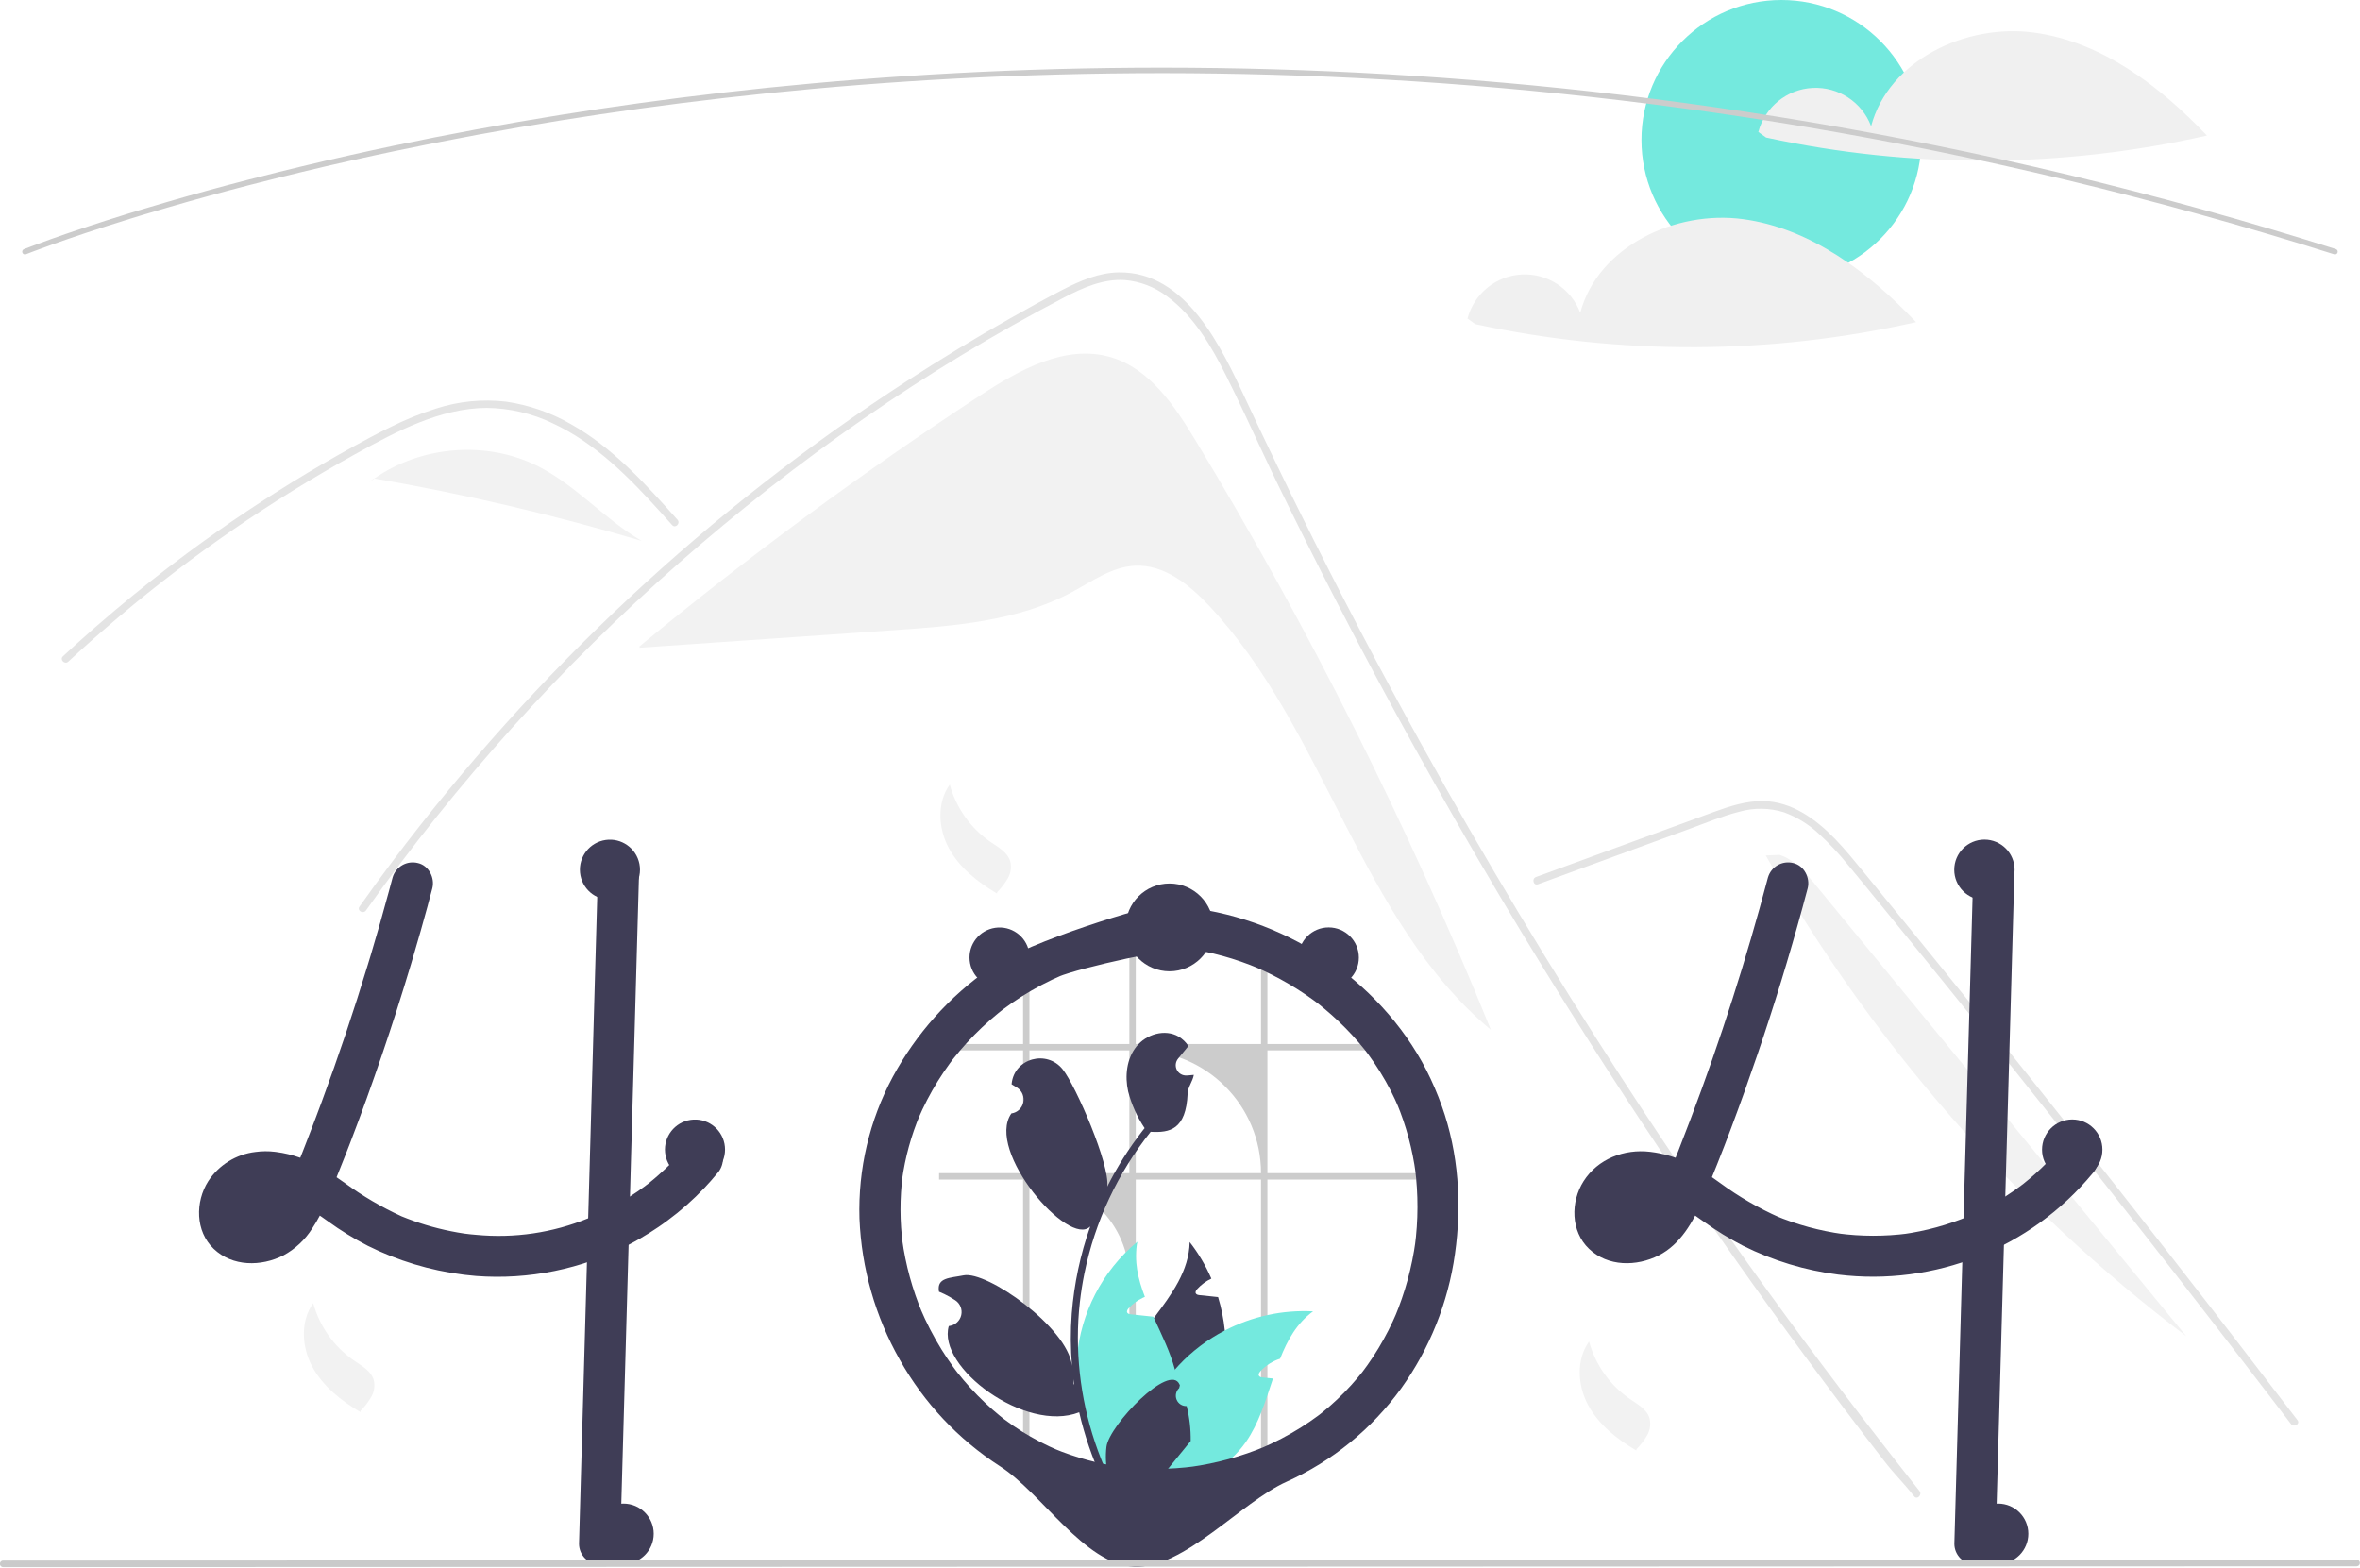
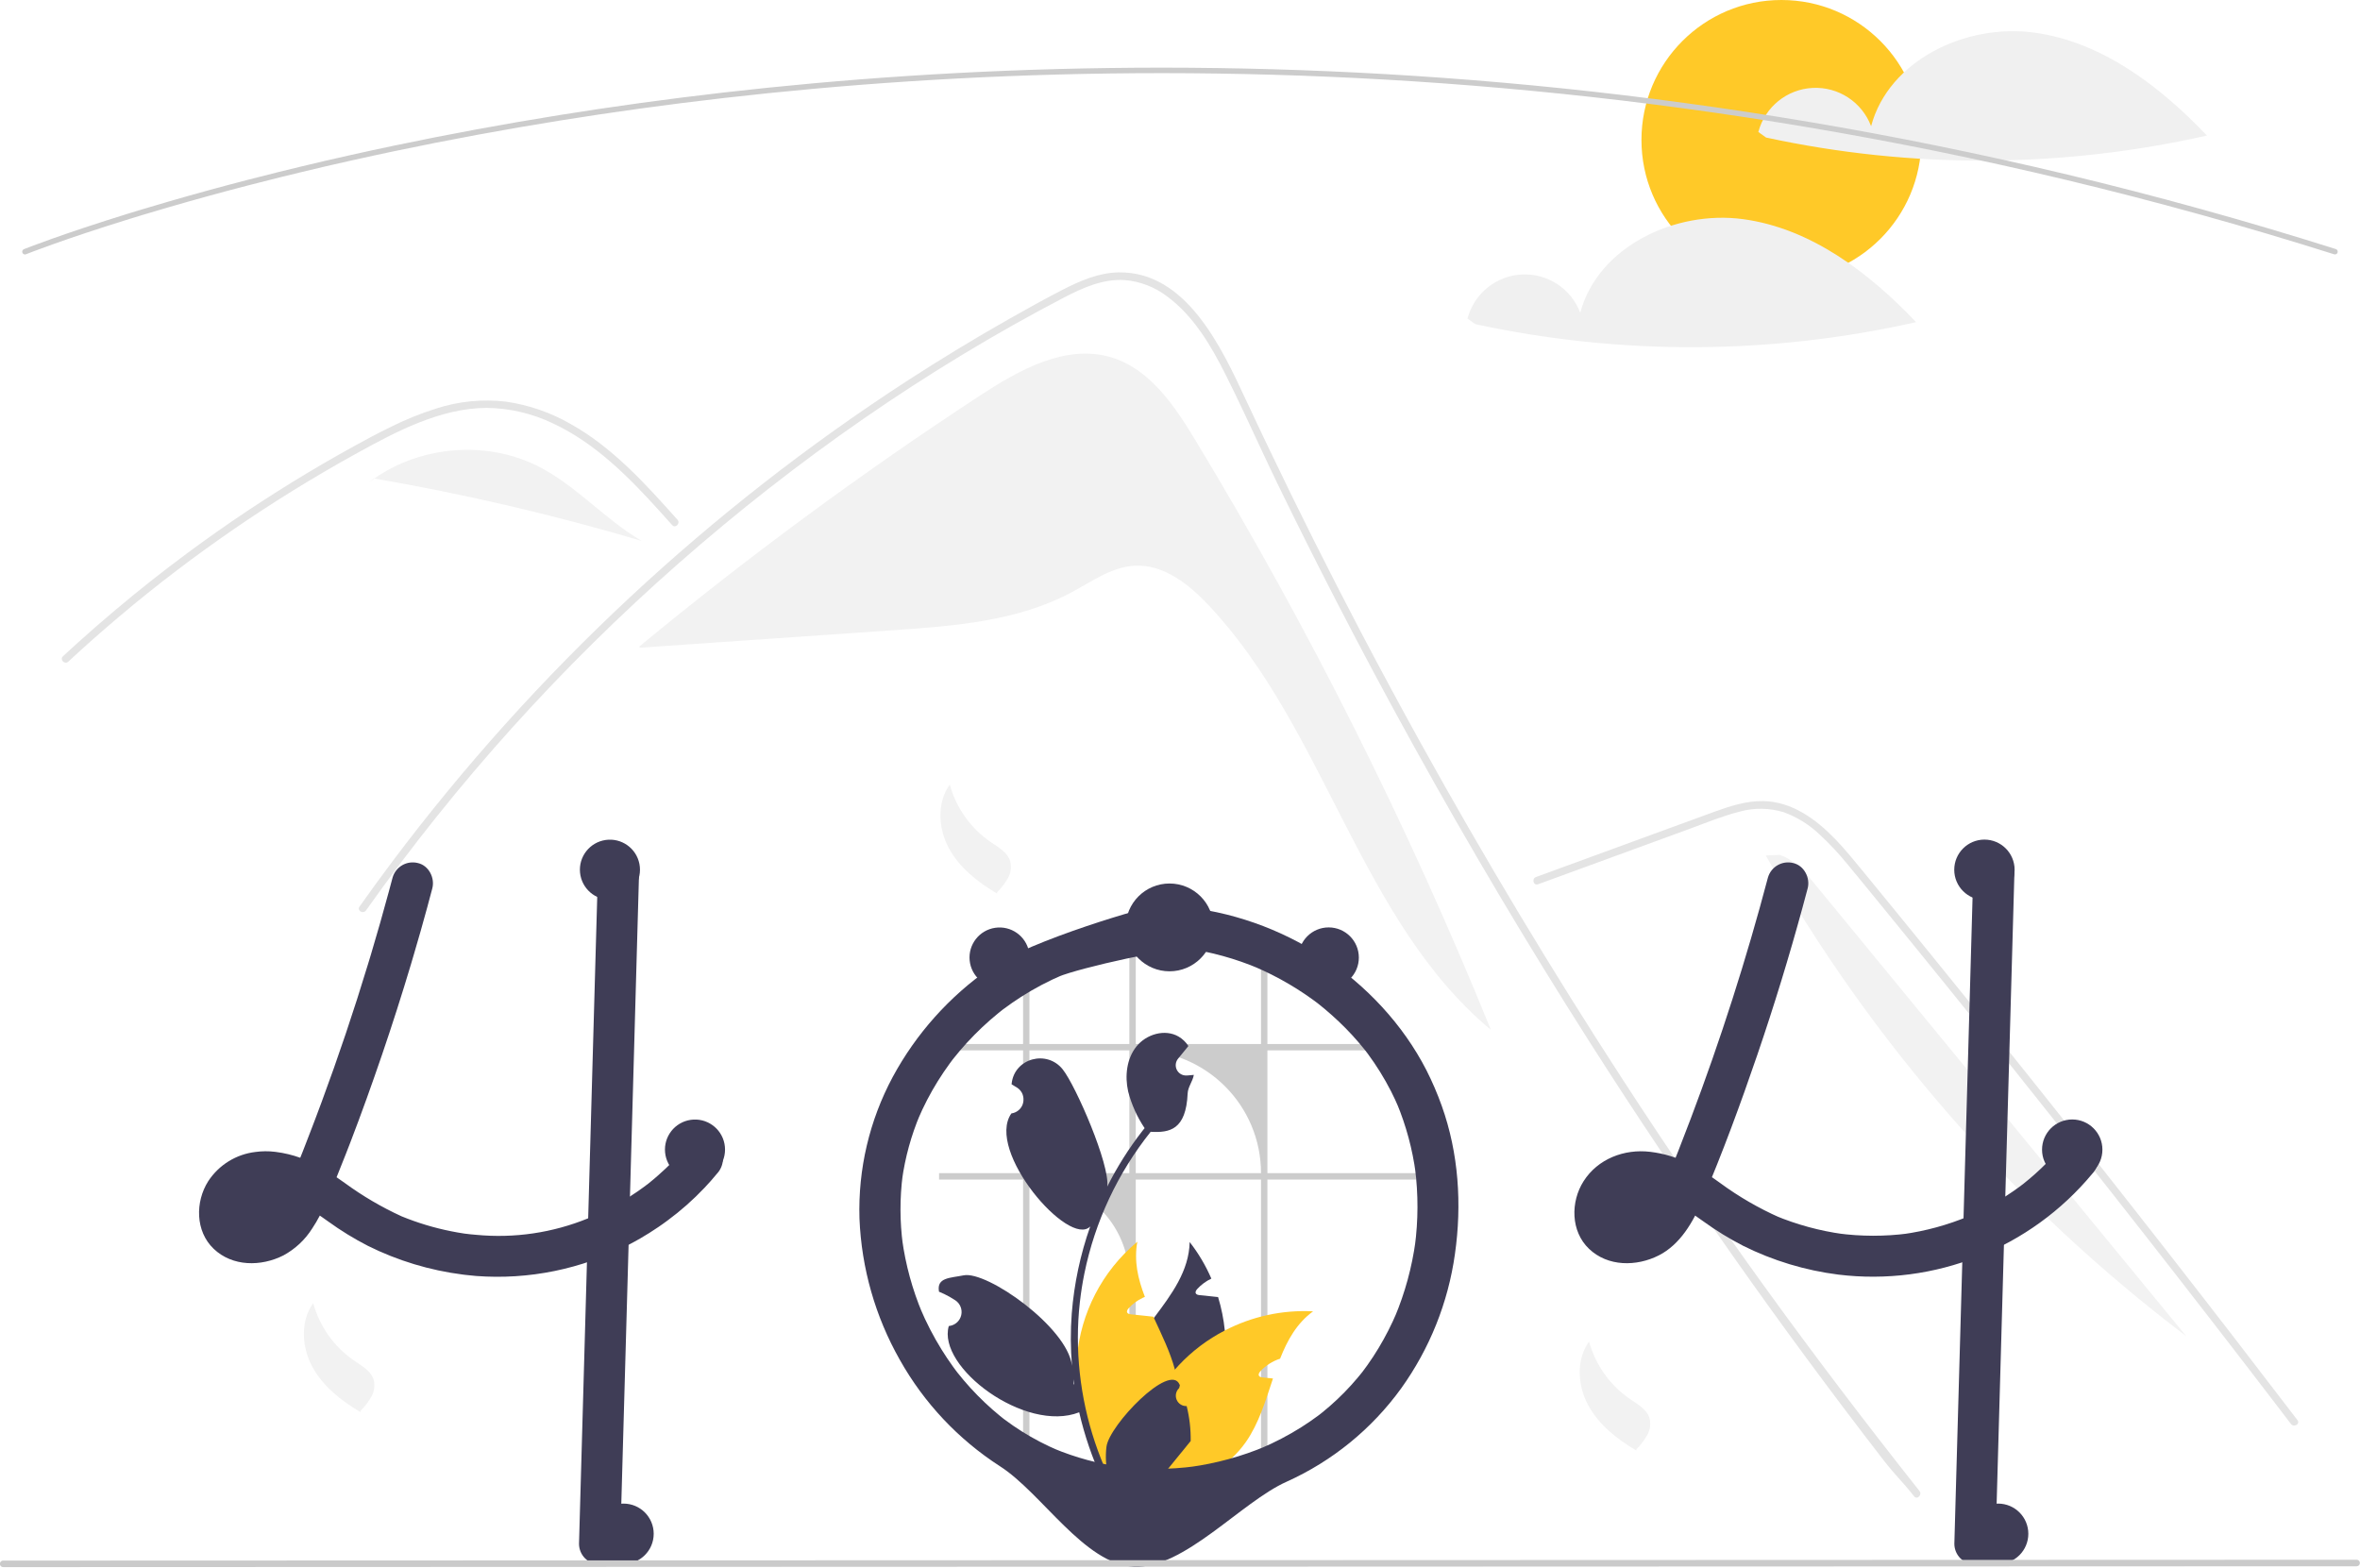
<svg xmlns="http://www.w3.org/2000/svg" data-name="Layer 1" width="860.131" height="571.148" viewBox="0 0 860.131 571.148">
  <path d="M605.67,324.953c-7.669-12.684-16.757-26.228-30.99-30.37-16.482-4.796-33.413,4.732-47.775,14.135a1392.157,1392.157,0,0,0-123.893,91.283l.043.492q46.226-3.188,92.451-6.376c22.265-1.535,45.296-3.283,64.972-13.816,7.467-3.997,14.745-9.336,23.206-9.708,10.512-.462,19.677,6.879,26.88,14.549,42.607,45.371,54.937,114.754,102.738,154.616A1516.995,1516.995,0,0,0,605.67,324.953Z" transform="translate(-169.9343 -164.426)" fill="#f2f2f2" />
  <path d="M867.571,709.781c-4.712-5.95-6.637-7.343-11.285-13.348q-56.764-73.416-106.708-151.792-33.924-53.23-64.483-108.504-14.549-26.278-28.3-52.969-10.67-20.695-20.865-41.638c-1.944-3.988-3.832-7.994-5.711-12.009-4.428-9.442-8.773-18.93-13.439-28.244-5.317-10.616-11.789-21.745-21.553-28.877a29.405,29.405,0,0,0-15.319-5.895c-7.948-.513-15.282,2.769-22.176,6.353-50.439,26.301-97.659,59.276-140.37,96.798A730.778,730.778,0,0,0,303.322,496.247c-1.008,1.439-3.392.064-2.374-1.384q6.009-8.498,12.257-16.813A734.817,734.817,0,0,1,500.805,303.064q18.248-11.826,37.183-22.542c6.362-3.603,12.752-7.16,19.251-10.497,6.371-3.273,13.137-6.215,20.416-6.325,24.77-.385,37.595,27.667,46.405,46.542q4.153,8.911,8.406,17.766,16.075,33.621,33.387,66.628,10.685,20.379,21.837,40.52,34.707,62.718,73.779,122.897c34.506,53.143,68.737,100.089,108.046,149.785C870.596,709.213,868.662,711.175,867.571,709.781Z" transform="translate(-169.9343 -164.426)" fill="#e4e4e4" />
  <path d="M414.916,355.804c-1.439-1.604-2.869-3.209-4.318-4.813-11.422-12.633-23.679-25.118-39.364-32.361a57.11,57.11,0,0,0-23.927-5.546c-8.562.028-16.932,2.273-24.843,5.418-3.74,1.494-7.398,3.19-11.001,4.996-4.116,2.072-8.159,4.281-12.183,6.509q-11.331,6.27-22.368,13.091-21.961,13.572-42.546,29.216-10.671,8.113-20.902,16.758-9.516,8.031-18.646,16.492c-1.302,1.201-3.245-.743-1.944-1.943,1.604-1.494,3.227-2.979,4.85-4.446q6.875-6.215,13.971-12.193,12.939-10.918,26.549-20.993,21.163-15.676,43.783-29.225,11.304-6.765,22.918-12.963c2.338-1.247,4.703-2.466,7.096-3.621a113.116,113.116,0,0,1,16.868-6.866,60.006,60.006,0,0,1,25.476-2.503,66.327,66.327,0,0,1,23.505,8.131c15.401,8.608,27.346,21.919,38.97,34.909C418.033,355.171,416.099,357.124,414.916,355.804Z" transform="translate(-169.9343 -164.426)" fill="#e4e4e4" />
  <path d="M730.477,486.711l36.905-13.498,18.323-6.702c5.968-2.183,11.921-4.667,18.09-6.23a28.539,28.539,0,0,1,16.374.209,37.738,37.738,0,0,1,12.771,7.917,103.64,103.64,0,0,1,10.475,11.186c3.989,4.794,7.92,9.639,11.868,14.467q24.441,29.891,48.563,60.041,24.121,30.15,47.92,60.556,23.857,30.48,47.385,61.216,2.882,3.765,5.76,7.534c1.06,1.388,3.449.02,2.375-1.388Q983.582,650.974,959.549,620.184q-24.092-30.864-48.516-61.466-24.424-30.601-49.179-60.937-6.167-7.558-12.354-15.099c-3.48-4.241-6.92-8.527-10.736-12.474-7.005-7.245-15.758-13.648-26.234-13.822-6.16-.102-12.121,1.852-17.844,3.923-6.17,2.232-12.325,4.506-18.486,6.759l-37.163,13.592-9.291,3.398c-1.649.603-.937,3.262.731,2.652Z" transform="translate(-169.9343 -164.426)" fill="#e4e4e4" />
  <path d="M366.377,334.526c-18.754-9.639-42.771-7.751-60.005,4.291a855.847,855.847,0,0,1,97.371,22.726C390.46,353.759,380.07,341.563,366.377,334.526Z" transform="translate(-169.9343 -164.426)" fill="#f2f2f2" />
  <path d="M306.188,338.784l-3.61,2.935c1.221-1.027,2.491-1.99,3.795-2.901C306.311,338.807,306.249,338.795,306.188,338.784Z" transform="translate(-169.9343 -164.426)" fill="#f2f2f2" />
  <path d="M831.549,486.846c-3.633-4.422-7.56-9.052-12.994-10.848l-5.073.2A575.436,575.436,0,0,0,966.749,651.418Q899.149,569.132,831.549,486.846Z" transform="translate(-169.9343 -164.426)" fill="#f2f2f2" />
  <path d="M516.084,450.367A37.481,37.481,0,0,0,531.015,471.325c2.82,1.92,6.157,3.762,7.122,7.035a8.379,8.379,0,0,1-.874,6.15,24.884,24.884,0,0,1-3.861,5.041l-.137.512c-6.998-4.147-13.656-9.393-17.522-16.551s-4.406-16.539.341-23.145" transform="translate(-169.9343 -164.426)" fill="#f2f2f2" />
  <path d="M749.084,653.367A37.481,37.481,0,0,0,764.015,674.325c2.82,1.92,6.157,3.762,7.122,7.035a8.379,8.379,0,0,1-.874,6.15,24.884,24.884,0,0,1-3.861,5.041l-.137.512c-6.998-4.147-13.656-9.393-17.522-16.551s-4.406-16.539.341-23.145" transform="translate(-169.9343 -164.426)" fill="#f2f2f2" />
  <path d="M284.084,639.367A37.481,37.481,0,0,0,299.015,660.325c2.82,1.92,6.157,3.762,7.122,7.035a8.379,8.379,0,0,1-.874,6.15,24.884,24.884,0,0,1-3.861,5.041l-.137.512c-6.998-4.147-13.656-9.393-17.522-16.551s-4.406-16.539.341-23.145" transform="translate(-169.9343 -164.426)" fill="#f2f2f2" />
-   <circle cx="649.249" cy="51" r="51" fill="#74e9de" />
+   <circle cx="649.249" cy="51" r="51" fill="#FFC928" />
  <path d="M911.219,176.296c-24.717-3.341-52.935,10.019-59.341,34.124a21.597,21.597,0,0,0-41.094,2.109l2.83,2.027a372.275,372.275,0,0,0,160.659-.726C957.079,195.76,935.935,179.637,911.219,176.296Z" transform="translate(-169.9343 -164.426)" fill="#f0f0f0" />
  <path d="M805.219,244.296c-24.717-3.341-52.935,10.019-59.341,34.124a21.597,21.597,0,0,0-41.094,2.109l2.83,2.027a372.275,372.275,0,0,0,160.659-.726C851.079,263.76,829.935,247.637,805.219,244.296Z" transform="translate(-169.9343 -164.426)" fill="#f0f0f0" />
  <path d="M1020.946,257.154a.982.982,0,0,1-.302-.047C756.237,173.489,523.199,184.424,374.264,208.321c-20.269,3.251-40.591,7.006-60.404,11.161-5.058,1.06-10.306,2.195-15.597,3.378-6.319,1.407-12.554,2.856-18.532,4.306q-3.873.917-7.595,1.849c-3.758.928-7.572,1.895-11.66,2.957-4.568,1.178-9.209,2.413-13.797,3.672a.442.442,0,0,1-.051.015l0.0.001c-5.183,1.415-10.338,2.871-15.323,4.325-2.698.779-5.304,1.548-7.799,2.307-.279.077-.526.151-.776.228l-.536.163c-.311.095-.617.188-.924.275l-.02.006 0.0.001-.812.252c-.968.293-1.912.579-2.841.864-24.545,7.566-38.038,12.949-38.171,13.002a1,1,0,1,1-.744-1.856c.134-.053,13.693-5.463,38.328-13.058.932-.286,1.879-.572,2.85-.866l.754-.234c.026-.01.052-.018.078-.025.305-.087.61-.18.919-.273l.537-.163c.268-.081.531-.161.801-.235,2.479-.754,5.093-1.524,7.798-2.307,4.987-1.455,10.147-2.911,15.334-4.328.016-.006.033-.01.049-.015v-.001c4.604-1.263,9.263-2.503,13.845-3.685,4.094-1.063,7.915-2.032,11.68-2.962q3.738-.93,7.609-1.853c5.985-1.451,12.233-2.902,18.563-4.312,5.299-1.184,10.556-2.322,15.622-3.383,19.843-4.162,40.198-7.923,60.497-11.179C523.096,182.415,756.467,171.463,1021.246,255.201a1.0 1,0,0,1-.301,1.953Z" transform="translate(-169.9343 -164.426)" fill="#ccc" />
  <path d="M432.923,584.266a6.729,6.729,0,0,0-1.7-2.67,6.43,6.43,0,0,0-.92-.71c-2.61-1.74-6.51-2.13-8.99,0a5.81,5.81,0,0,0-.69.71q-1.11,1.365-2.28,2.67c-1.28,1.46-2.59,2.87-3.96,4.24-.39.38-.78.77-1.18,1.15-.23.23-.46.45-.69.67-.88.84-1.78,1.65-2.69,2.45-.48.43-.96.85-1.45,1.26-.73.61-1.46,1.22-2.2,1.81-.07.05-.14.1-.21.16-.02.01-.03.03-.05.04-.01,0-.02,0-.03.02a.179.179,0,0,0-.07.05c-.22.15-.37.25-.48.34.04-.02.08-.05.12-.07-.18.14-.37.28-.55.42-1.75,1.29-3.54,2.53-5.37,3.69a99.21,99.21,0,0,1-14.22,7.55c-.33.13-.67.27-1.01.4a85.97,85.97,0,0,1-40.85,6.02q-2.13-.165-4.26-.45c-1.64-.24-3.27-.53-4.89-.86a97.932,97.932,0,0,1-18.02-5.44,118.652,118.652,0,0,1-20.66-12.12c-1-.71-2.01-1.42-3.02-2.11,1.15-2.82,2.28-5.64,3.38-8.48.55-1.37,1.08-2.74,1.6-4.12,4.09-10.63,7.93-21.36,11.61-32.13q5.58-16.365,10.53-32.92.51-1.68.99-3.36,2.595-8.745,4.98-17.53c.15-.57.31-1.13.45-1.7q.69-2.52,1.35-5.04c1-3.79-1.26-8.32-5.24-9.23a7.634,7.634,0,0,0-9.22,5.24c-.43,1.62-.86,3.23-1.3,4.85q-3.165,11.745-6.66,23.41-.51,1.68-1.02,3.36-7.71,25.41-16.93,50.31-1.11,3.015-2.25,6.01c-.37.98-.74,1.96-1.12,2.94-.73,1.93-1.48,3.86-2.23,5.79-.43,1.13-.87,2.26-1.31,3.38-.29.71-.57,1.42-.85,2.12a41.809,41.809,0,0,0-8.81-2.12l-.48-.06a27.397,27.397,0,0,0-7.01.06,23.914,23.914,0,0,0-17.24,10.66c-4.77,7.51-4.71,18.25,1.98,24.63,6.89,6.57,17.32,6.52,25.43,2.41a28.351,28.351,0,0,0,10.52-9.86,50.569,50.569,0,0,0,2.74-4.65c.21.14.42.28.63.43.8.56,1.6,1.13,2.39,1.69a111.738,111.738,0,0,0,14.51,8.91,108.359,108.359,0,0,0,34.62,10.47c.27.03.53.07.8.1,1.33.17,2.67.3,4.01.41a103.782,103.782,0,0,0,55.58-11.36q2.175-1.125,4.31-2.36,3.315-1.92,6.48-4.08c1.15-.78,2.27-1.57,3.38-2.4a101.042,101.042,0,0,0,13.51-11.95q2.355-2.475,4.51-5.11a8.061,8.061,0,0,0,2.2-5.3A7.564,7.564,0,0,0,432.923,584.266Zm-165.59,23.82c.21-.15.42-.31.62-.47C267.893,607.766,267.603,607.936,267.333,608.086Zm3.21-3.23c-.23.26-.44.52-.67.78a23.366,23.366,0,0,1-2.25,2.2c-.11.1-.23.2-.35.29a.01.01,0,0,0-.01.01,3.804,3.804,0,0,0-.42.22q-.645.39-1.32.72a17.005,17.005,0,0,1-2.71.75,16.799,16.799,0,0,1-2.13.02h-.02a14.823,14.823,0,0,1-1.45-.4c-.24-.12-.47-.26-.7-.4-.09-.08-.17-.16-.22-.21a2.44,2.44,0,0,1-.27-.29.01.01,0,0,0-.01-.01c-.11-.2-.23-.4-.34-.6a.031.031,0,0,1-.01-.02c-.08-.25-.15-.51-.21-.77a12.511,12.511,0,0,1,.01-1.37,13.467,13.467,0,0,1,.54-1.88,11.068,11.068,0,0,1,.69-1.26c.02-.04.12-.2.23-.38.01-.01.01-.01.01-.02.15-.17.3-.35.46-.51.27-.3.56-.56.85-.83a18.022,18.022,0,0,1,1.75-1.01,19.481,19.481,0,0,1,2.93-.79,24.989,24.989,0,0,1,4.41.04,30.301,30.301,0,0,1,4.1,1.01,36.945,36.945,0,0,1-2.77,4.54C270.623,604.746,270.583,604.806,270.543,604.856Zm-11.12-3.29a2.18,2.18,0,0,1-.31.39A1.409,1.409,0,0,1,259.423,601.566Z" transform="translate(-169.9343 -164.426)" fill="#3f3d56" />
  <path d="M402.863,482.136q-.135,4.71-.27,9.42-.285,10.455-.59,20.92-.315,11.775-.66,23.54-.165,6.075-.34,12.15-.465,16.365-.92,32.72c-.03,1.13-.07,2.25-.1,3.38q-.225,8.115-.45,16.23-.255,8.805-.5,17.61-.18,6.6-.37,13.21-1.35,47.895-2.7,95.79a7.648,7.648,0,0,1-7.5,7.5,7.561,7.561,0,0,1-7.5-7.5q.75-26.94,1.52-53.88.675-24.36,1.37-48.72.225-8.025.45-16.06.345-12.09.68-24.18c.03-1.13.07-2.25.1-3.38.02-.99.05-1.97.08-2.96q.66-23.475,1.32-46.96.27-9.24.52-18.49.3-10.545.6-21.08c.09-3.09.17-6.17.26-9.26a7.648,7.648,0,0,1,7.5-7.5A7.561,7.561,0,0,1,402.863,482.136Z" transform="translate(-169.9343 -164.426)" fill="#3f3d56" />
  <path d="M814.291,484.217a893.238,893.238,0,0,1-28.161,87.941c-3.007,7.946-6.083,15.877-9.371,23.712l.756-1.792a54.583,54.583,0,0,1-5.59,10.612q-.229.321-.467.636,1.166-1.49.443-.589c-.254.301-.505.602-.768.895a23.664,23.664,0,0,1-2.249,2.203q-.301.258-.612.504l.938-.729c-.109.257-.873.597-1.111.743a18.254,18.254,0,0,1-2.405,1.219l1.792-.756a19.086,19.086,0,0,1-4.231,1.161l1.994-.268a17.021,17.021,0,0,1-4.298.046l1.994.268a14.002,14.002,0,0,1-3.405-.917l1.792.756a12.012,12.012,0,0,1-1.679-.896c-.271-.177-1.105-.809-.015.025,1.133.866.146.074-.088-.156-.194-.192-.37-.4-.56-.595-.882-.905.996,1.557.397.499a18.182,18.182,0,0,1-.878-1.637l.756,1.792a11.925,11.925,0,0,1-.728-2.651l.268,1.994a13.651,13.651,0,0,1-.003-3.405l-.268,1.994a15.964,15.964,0,0,1,.995-3.68l-.756,1.792a16.729,16.729,0,0,1,1.178-2.298,6.729,6.729,0,0,1,.729-1.071c.049.016-1.269,1.513-.569.757.183-.198.354-.406.539-.602.296-.314.614-.601.926-.898,1.045-.994-1.462.966-.257.179a19.049,19.049,0,0,1,2.749-1.499l-1.792.756a20.311,20.311,0,0,1,4.995-1.34l-1.994.268a25.628,25.628,0,0,1,6.461.076l-1.994-.268a33.211,33.211,0,0,1,7.892,2.22l-1.792-.756c5.39,2.314,10.163,5.749,14.928,9.118a111.95,111.95,0,0,0,14.506,8.906,108.388,108.388,0,0,0,34.622,10.474,103.933,103.933,0,0,0,92.586-36.752,8.078,8.078,0,0,0,2.197-5.303,7.632,7.632,0,0,0-2.197-5.303c-2.752-2.526-7.949-3.239-10.607,0a95.636,95.636,0,0,1-8.107,8.727q-2.017,1.914-4.142,3.71-1.214,1.026-2.461,2.011c-.393.311-1.619,1.138.263-.197-.431.306-.845.64-1.271.955a99.269,99.269,0,0,1-20.332,11.565l1.792-.756a96.836,96.836,0,0,1-24.171,6.622l1.994-.268a97.643,97.643,0,0,1-25.754-.038l1.994.268a99.8,99.8,0,0,1-24.857-6.77l1.792.756a116.025,116.025,0,0,1-21.736-12.591,86.877,86.877,0,0,0-11.113-6.994,42.824,42.824,0,0,0-14.438-4.389c-9.439-1.111-19.057,2.566-24.246,10.72-4.776,7.505-4.714,18.244,1.974,24.625,6.888,6.572,17.318,6.517,25.436,2.406,7.817-3.959,12.513-12.185,15.815-19.942,7.431-17.455,14.01-35.314,20.14-53.263q9.097-26.637,16.499-53.813.917-3.366,1.807-6.739c1.001-3.789-1.261-8.32-5.238-9.226a7.633,7.633,0,0,0-9.226,5.238Z" transform="translate(-169.9343 -164.426)" fill="#3f3d56" />
  <path d="M889.124,482.136l-2.7,95.793-2.685,95.294-1.518,53.884a7.565,7.565,0,0,0,7.5,7.5,7.649,7.649,0,0,0,7.5-7.5l2.7-95.793,2.685-95.294,1.518-53.884a7.565,7.565,0,0,0-7.5-7.5,7.649,7.649,0,0,0-7.5,7.5Z" transform="translate(-169.9343 -164.426)" fill="#3f3d56" />
  <path d="M629.526,700.361h2.329V594.319h54.329v-2.323H631.855V547.252H673.81q-.923-1.173-1.899-2.317H631.855V515.382c-.77-.328-1.547-.645-2.329-.944V544.935h-45.652V507.07c-.782.036-1.553.09-2.329.155v37.71h-36.42V516.684c-.782.346-1.553.711-2.317,1.093V544.935h-30.616v2.317h30.616v44.744h-30.616v2.323h30.616V700.361h2.317V594.319a36.413,36.413,0,0,1,36.42,36.42v69.622h2.329V594.319h45.652Zm-84.401-108.365V547.252h36.42v44.744Zm38.749,0V547.252h.914a44.741,44.741,0,0,1,44.738,44.744Z" transform="translate(-169.9343 -164.426)" opacity="0.2" />
  <path d="M615.303,668.566a63.059,63.059,0,0,1-20.05,33.7c-.74.64-1.48,1.26-2.25,1.87q-2.805.255-5.57.52c-1.53.14-3.04.29-4.54.43l-.27.03-.19-1.64-.76-6.64a37.623,37.623,0,0,1-3.3-32.44c2.64-7.12,7.42-13.41,12.12-19.65,6.49-8.62,12.8-17.14,13.03-27.65a60.544,60.544,0,0,1,7.9,13.33,16.432,16.432,0,0,0-5.12,3.77c-.41.45-.82,1.08-.54,1.62.24.46.84.57,1.36.63,1.25.13,2.51.26,3.76.39,1,.11,2,.21,3,.32a63.99,63.99,0,0,1,2.45,12.18A61.189,61.189,0,0,1,615.303,668.566Z" transform="translate(-169.9343 -164.426)" fill="#3f3d56" />
-   <path d="M648.503,642.356c-5.9,4.29-9.35,10.46-12.03,17.26a16.628,16.628,0,0,0-7.17,4.58c-.41.45-.82,1.08-.54,1.62.24.46.84.57,1.36.63,1.25.13,2.51.26,3.76.39-2.68,8.04-5.14,16.36-9.88,23.15a36.989,36.989,0,0,1-12.03,10.91,38.492,38.492,0,0,1-4.02,1.99q-7.62.585-14.95,1.25-2.805.255-5.57.52c-1.53.14-3.04.29-4.54.43q-.015-.825,0-1.65a63.304,63.304,0,0,1,15.25-39.86c.45-.52.91-1.03,1.38-1.54a61.792,61.792,0,0,1,16.81-12.7A62.654,62.654,0,0,1,648.503,642.356Z" transform="translate(-169.9343 -164.426)" fill="#74e9de" />
-   <path d="M589.163,699.526l-1.15,3.4-.58,1.73c-1.53.14-3.04.29-4.54.43l-.27.03c-1.66.17-3.31.34-4.96.51-.43-.5-.86-1.01-1.28-1.53a62.03,62.03,0,0,1,8.07-87.11c-1.32,6.91.22,13.53,2.75,20.1-.27.11-.53.22-.78.34a16.432,16.432,0,0,0-5.12,3.77c-.41.45-.82,1.08-.54,1.62.24.46.84.57,1.36.63,1.25.13,2.51.26,3.76.39,1,.11,2,.21,3,.32q.705.075,1.41.15c.07.15.13.29.2.44,2.85,6.18,5.92,12.39,7.65,18.83a43.666,43.666,0,0,1,1.02,4.91A37.604,37.604,0,0,1,589.163,699.526Z" transform="translate(-169.9343 -164.426)" fill="#74e9de" />
+   <path d="M648.503,642.356c-5.9,4.29-9.35,10.46-12.03,17.26a16.628,16.628,0,0,0-7.17,4.58c-.41.45-.82,1.08-.54,1.62.24.46.84.57,1.36.63,1.25.13,2.51.26,3.76.39-2.68,8.04-5.14,16.36-9.88,23.15a36.989,36.989,0,0,1-12.03,10.91,38.492,38.492,0,0,1-4.02,1.99q-7.62.585-14.95,1.25-2.805.255-5.57.52c-1.53.14-3.04.29-4.54.43q-.015-.825,0-1.65a63.304,63.304,0,0,1,15.25-39.86c.45-.52.91-1.03,1.38-1.54a61.792,61.792,0,0,1,16.81-12.7A62.654,62.654,0,0,1,648.503,642.356Z" transform="translate(-169.9343 -164.426)" fill="#FFC928" />
+   <path d="M589.163,699.526l-1.15,3.4-.58,1.73c-1.53.14-3.04.29-4.54.43l-.27.03c-1.66.17-3.31.34-4.96.51-.43-.5-.86-1.01-1.28-1.53a62.03,62.03,0,0,1,8.07-87.11c-1.32,6.91.22,13.53,2.75,20.1-.27.11-.53.22-.78.34a16.432,16.432,0,0,0-5.12,3.77c-.41.45-.82,1.08-.54,1.62.24.46.84.57,1.36.63,1.25.13,2.51.26,3.76.39,1,.11,2,.21,3,.32q.705.075,1.41.15c.07.15.13.29.2.44,2.85,6.18,5.92,12.39,7.65,18.83a43.666,43.666,0,0,1,1.02,4.91A37.604,37.604,0,0,1,589.163,699.526Z" transform="translate(-169.9343 -164.426)" fill="#FFC928" />
  <path d="M689.821,554.487c-8.609-16.792-21.946-30.921-37.632-41.304a114.237,114.237,0,0,0-52.563-18.38q-3.69-.335-7.399-.393c-2.921-.044-46.866,12.632-61.587,22.982a114.295,114.295,0,0,0-35.333,39.527,102.5,102.5,0,0,0-12.126,51.633,113.564,113.564,0,0,0,14.703,51.476,110.475,110.475,0,0,0,36.444,38.746C549.667,708.561,565.074,734.51,583.183,735.426c18.246.923,39.054-23.555,55.695-30.987a104.425,104.425,0,0,0,41.726-34.005,110.25,110.25,0,0,0,19.599-48.948c2.574-18.083,1.374-36.733-4.801-54.016a111.86,111.86,0,0,0-5.58-12.983c-1.78-3.505-6.996-4.796-10.261-2.691a7.68,7.68,0,0,0-2.691,10.261q1.568,3.088,2.915,6.278l-.756-1.792a101.151,101.151,0,0,1,6.876,25.538l-.268-1.994a109.229,109.229,0,0,1-.066,28.683l.268-1.994a109.734,109.734,0,0,1-7.555,27.674l.756-1.792a104.212,104.212,0,0,1-6.672,13.098q-1.923,3.186-4.081,6.222c-.632.888-1.283,1.761-1.939,2.631-.856,1.136,1.167-1.483.282-.369-.151.19-.3.38-.452.569q-.681.852-1.382,1.688a93.613,93.613,0,0,1-10.176,10.384q-1.366,1.192-2.778,2.331c-.469.378-.932.773-1.421,1.125.019-.013,1.58-1.199.656-.511-.29.216-.579.436-.87.652q-2.91,2.156-5.974,4.092a103.485,103.485,0,0,1-14.756,7.713l1.792-.756a109.215,109.215,0,0,1-27.597,7.552l1.994-.268a108.154,108.154,0,0,1-28.589.051l1.994.268a99.835,99.835,0,0,1-25.095-6.784l1.792.756a93.643,93.643,0,0,1-13.416-6.991q-3.174-2-6.184-4.247c-.286-.214-.57-.43-.855-.645-.915-.691.658.51.67.518a19.169,19.169,0,0,1-1.535-1.225q-1.454-1.184-2.861-2.422a101.989,101.989,0,0,1-10.493-10.709q-1.213-1.434-2.374-2.911c-.335-.426-.947-1.29.404.529-.178-.239-.362-.474-.542-.712q-.647-.858-1.276-1.728-2.203-3.048-4.188-6.246a109.29,109.29,0,0,1-7.805-15.108l.756,1.792a106.588,106.588,0,0,1-7.34-26.837l.268,1.994a97.866,97.866,0,0,1-.048-25.636l-.268,1.994A94.673,94.673,0,0,1,505.276,570.55l-.756,1.792a101.557,101.557,0,0,1,7.195-13.856q2.066-3.323,4.378-6.485.525-.718,1.062-1.428c.324-.428,1.215-1.493-.305.388.149-.184.293-.374.439-.56q1.269-1.608,2.6-3.165A107.402,107.402,0,0,1,530.772,536.215q1.474-1.292,2.995-2.529.691-.562,1.391-1.113c.187-.147.376-.291.562-.439-1.997,1.59-.555.433-.102.093q3.134-2.348,6.435-4.461a103.644,103.644,0,0,1,15.387-8.108l-1.792.756c7.76-3.258,42.141-10.949,48.394-10.11l-1.994-.268A106.225,106.225,0,0,1,628.768,517.419l-1.792-.756a110.313,110.313,0,0,1,12.6,6.329q3.043,1.784,5.967,3.763,1.384.937,2.738,1.915.677.489,1.346.989c.248.185.494.373.741.558,1.039.779-1.431-1.128-.342-.267a110.843,110.843,0,0,1,10.368,9.253q2.401,2.445,4.637,5.045,1.147,1.334,2.246,2.708c.364.455,1.605,2.101.084.085.372.493.747.982,1.114,1.479a97.977,97.977,0,0,1,8.392,13.538c1.793,3.498,6.987,4.802,10.261,2.691A7.677,7.677,0,0,0,689.821,554.487Z" transform="translate(-169.9343 -164.426)" fill="#3f3d56" />
  <path d="M602.431,676.882a3.78,3.78,0,0,1-2.739-6.551c.095-.379.164-.651.259-1.03q-.051-.124-.103-.247c-3.48-8.298-25.685,14.833-26.645,22.632a30.029,30.029,0,0,0,.527,10.328A120.392,120.392,0,0,1,562.778,652.01a116.202,116.202,0,0,1,.721-12.963q.597-5.293,1.657-10.511a121.787,121.787,0,0,1,24.151-51.616c6.874.384,12.898-.663,13.48-13.985.103-2.37,1.861-4.422,2.248-6.756-.656.086-1.323.14-1.979.183-.204.011-.42.021-.624.032l-.077.003a3.745,3.745,0,0,1-3.076-6.101q.425-.523.851-1.046c.43-.538.871-1.065,1.302-1.603a1.865,1.865,0,0,0,.14-.161c.495-.613.99-1.216,1.485-1.829a10.829,10.829,0,0,0-3.55-3.432c-4.959-2.905-11.801-.893-15.384,3.593-3.593,4.486-4.271,10.779-3.023,16.384a43.398,43.398,0,0,0,6.003,13.383c-.269.344-.549.678-.818,1.022a122.574,122.574,0,0,0-12.794,20.268c1.016-7.939-11.412-36.608-16.218-42.681-5.773-7.294-17.611-4.111-18.628,5.136q-.015.134-.029.268,1.071.604,2.096,1.282a5.127,5.127,0,0,1-2.067,9.33l-.105.016c-9.556,13.644,21.077,49.155,28.745,41.181a125.11,125.11,0,0,0-6.734,31.693,118.664,118.664,0,0,0,.086,19.16l-.032-.226C558.902,648.154,529.674,627.514,521.139,629.233c-4.917.99-9.76.765-9.013,5.725q.018.119.036.237a34.442,34.442,0,0,1,3.862,1.861q1.071.604,2.096,1.282a5.127,5.127,0,0,1-2.067,9.33l-.105.016c-.075.011-.14.022-.215.032-4.35,14.966,27.907,39.12,47.518,31.435h.011a125.075,125.075,0,0,0,8.402,24.528H601.679c.108-.334.204-.678.301-1.011a34.102,34.102,0,0,1-8.305-.495c2.227-2.733,4.454-5.487,6.681-8.219a1.861,1.861,0,0,0,.14-.161c1.13-1.398,2.27-2.786,3.399-4.185l.001-.002a49.952,49.952,0,0,0-1.464-12.725Zm-34.371-67.613.016-.021-.016.043Zm-6.648,59.932-.258-.581c.011-.42.011-.839,0-1.269,0-.118-.021-.237-.021-.355.097.742.183,1.485.29,2.227Z" transform="translate(-169.9343 -164.426)" fill="#3f3d56" />
  <circle cx="95.249" cy="439" r="11" fill="#3f3d56" />
  <circle cx="227.249" cy="559" r="11" fill="#3f3d56" />
  <circle cx="728.249" cy="559" r="11" fill="#3f3d56" />
  <circle cx="755.249" cy="419" r="11" fill="#3f3d56" />
  <circle cx="723.249" cy="317" r="11" fill="#3f3d56" />
  <path d="M434.183,583.426a10.949,10.949,0,1,1-.21-2.16A10.992,10.992,0,0,1,434.183,583.426Z" transform="translate(-169.9343 -164.426)" fill="#3f3d56" />
  <circle cx="484.249" cy="349" r="11" fill="#3f3d56" />
  <path d="M545.183,513.426a10.949,10.949,0,1,1-.21-2.16A10.992,10.992,0,0,1,545.183,513.426Z" transform="translate(-169.9343 -164.426)" fill="#3f3d56" />
  <path d="M403.183,481.426a10.949,10.949,0,1,1-.21-2.16A10.992,10.992,0,0,1,403.183,481.426Z" transform="translate(-169.9343 -164.426)" fill="#3f3d56" />
  <circle cx="599.249" cy="443" r="11" fill="#3f3d56" />
  <circle cx="426.249" cy="338" r="16" fill="#3f3d56" />
  <path d="M1028.875,735.267l-857.75.307a1.191,1.191,0,1,1,0-2.381l857.75-.307a1.191,1.191,0,0,1,0,2.381Z" transform="translate(-169.9343 -164.426)" fill="#cacaca" />
</svg>
